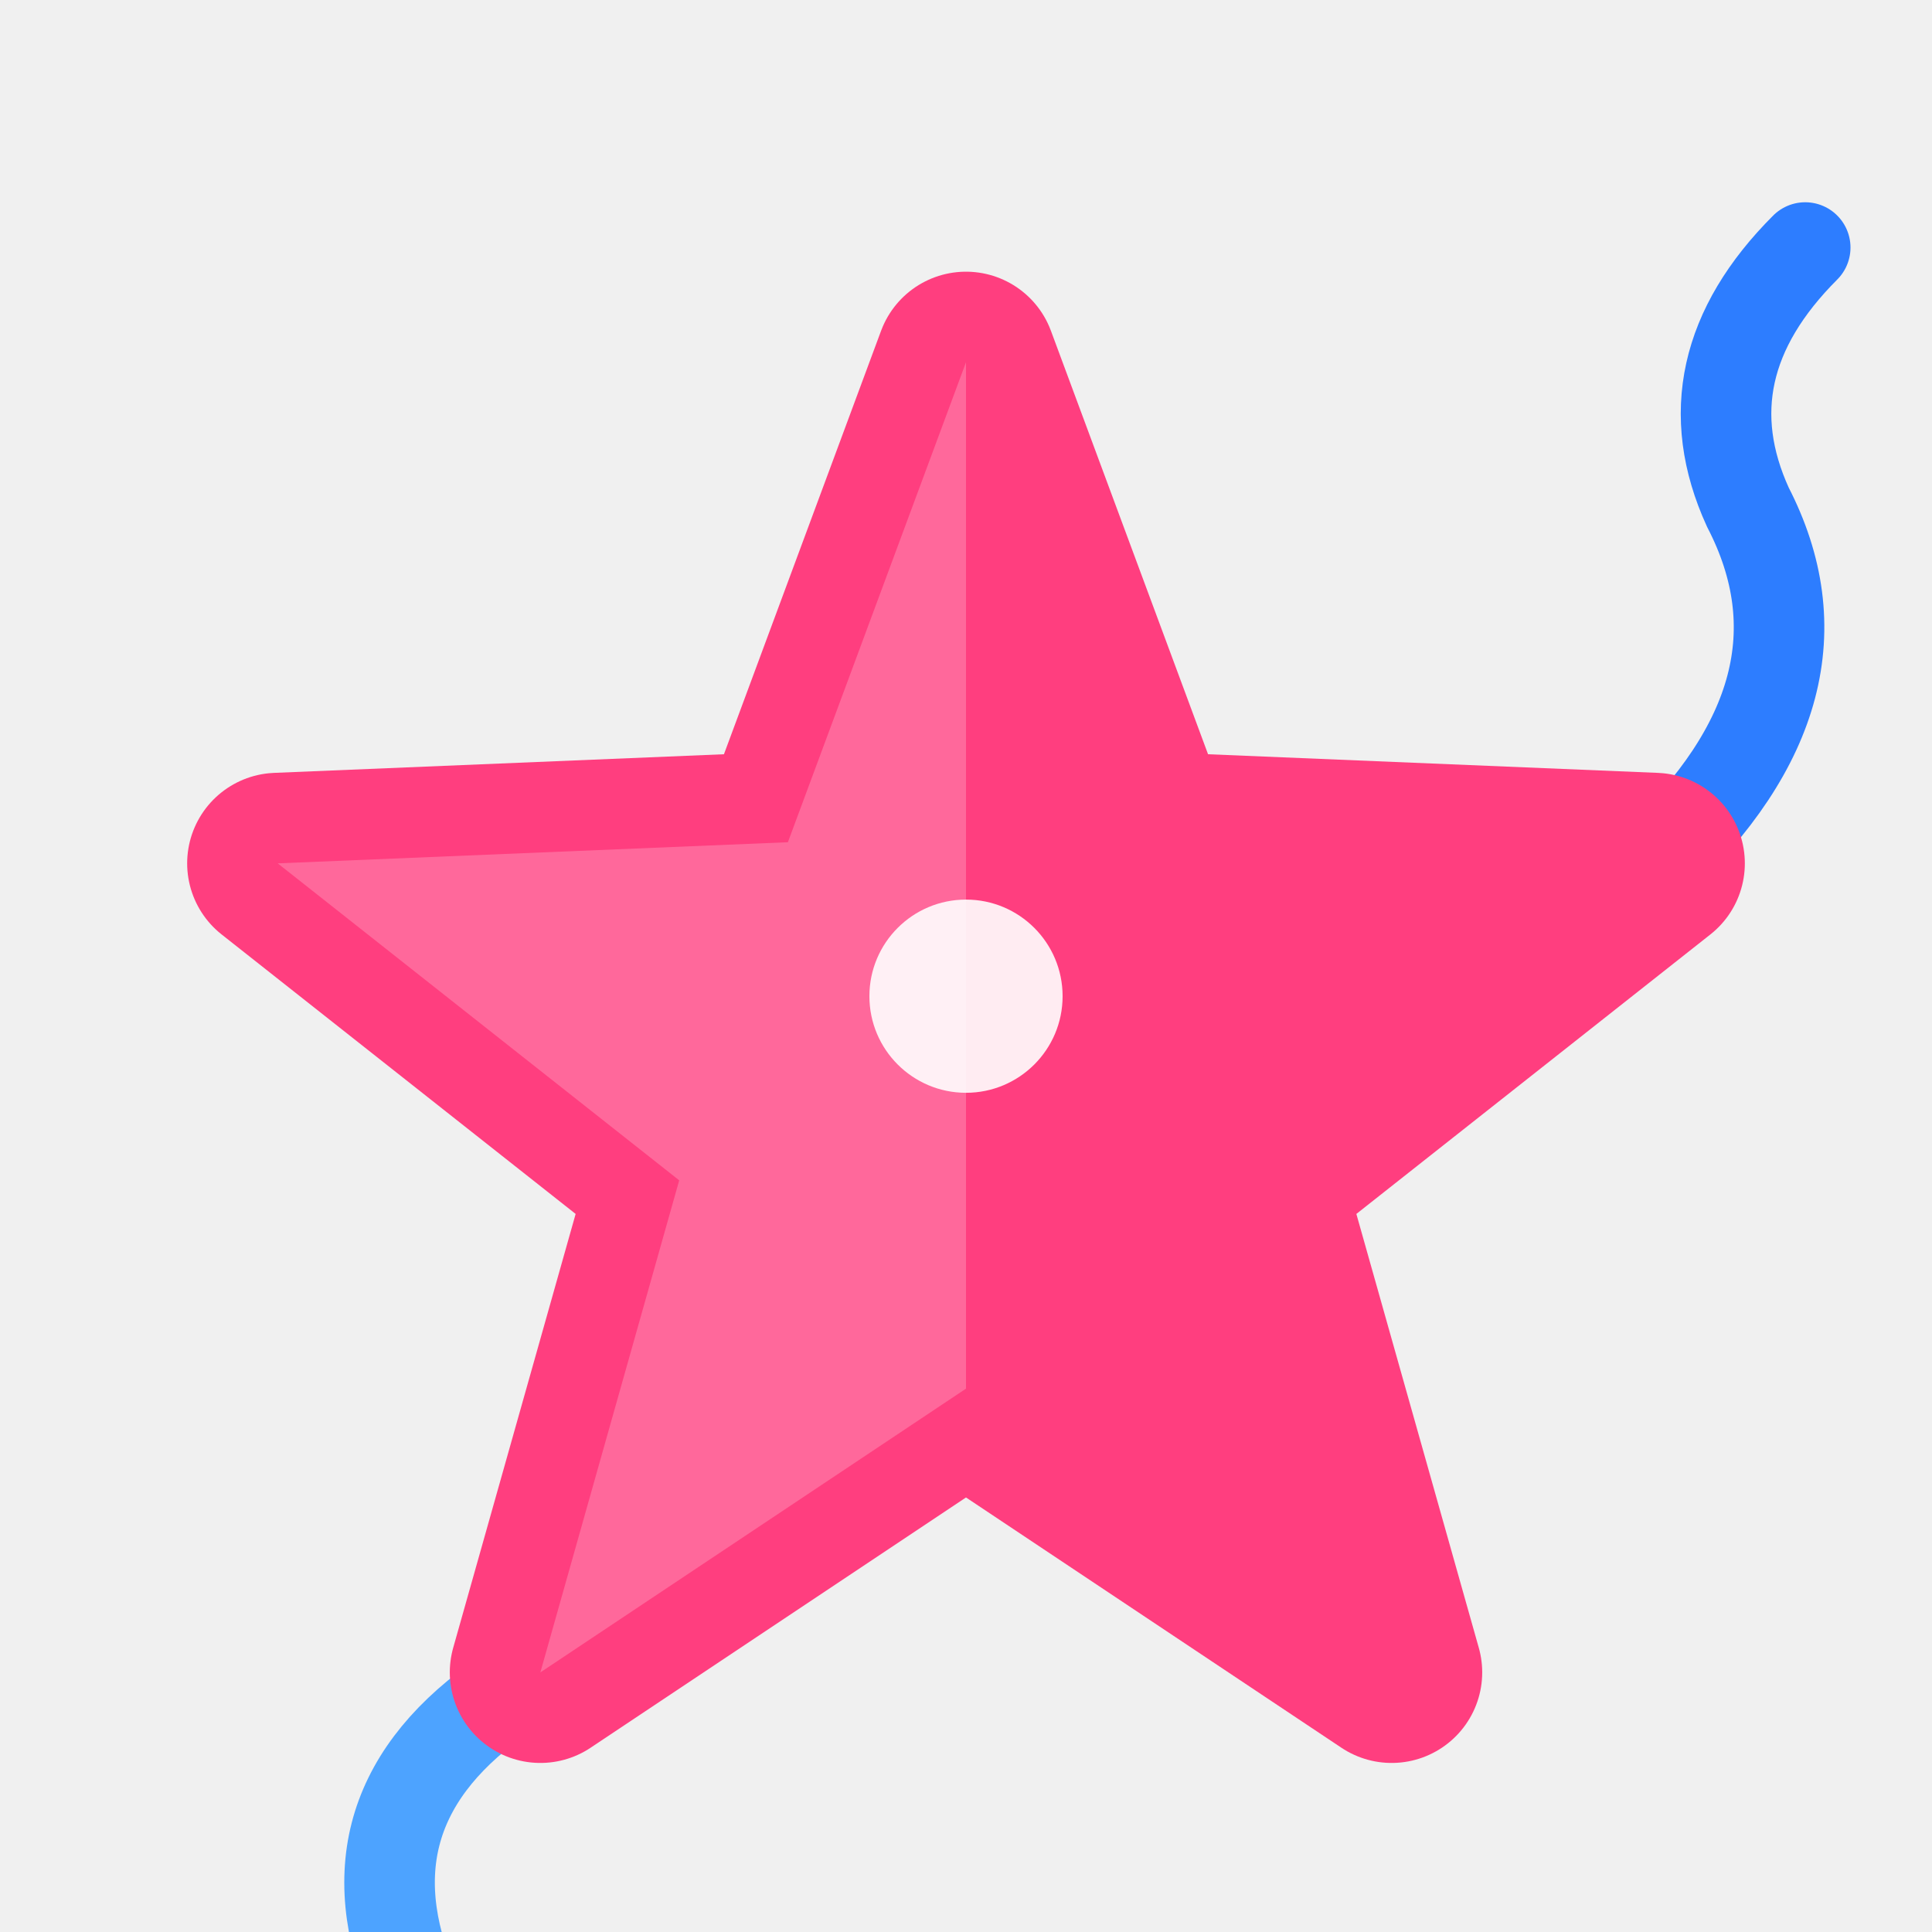
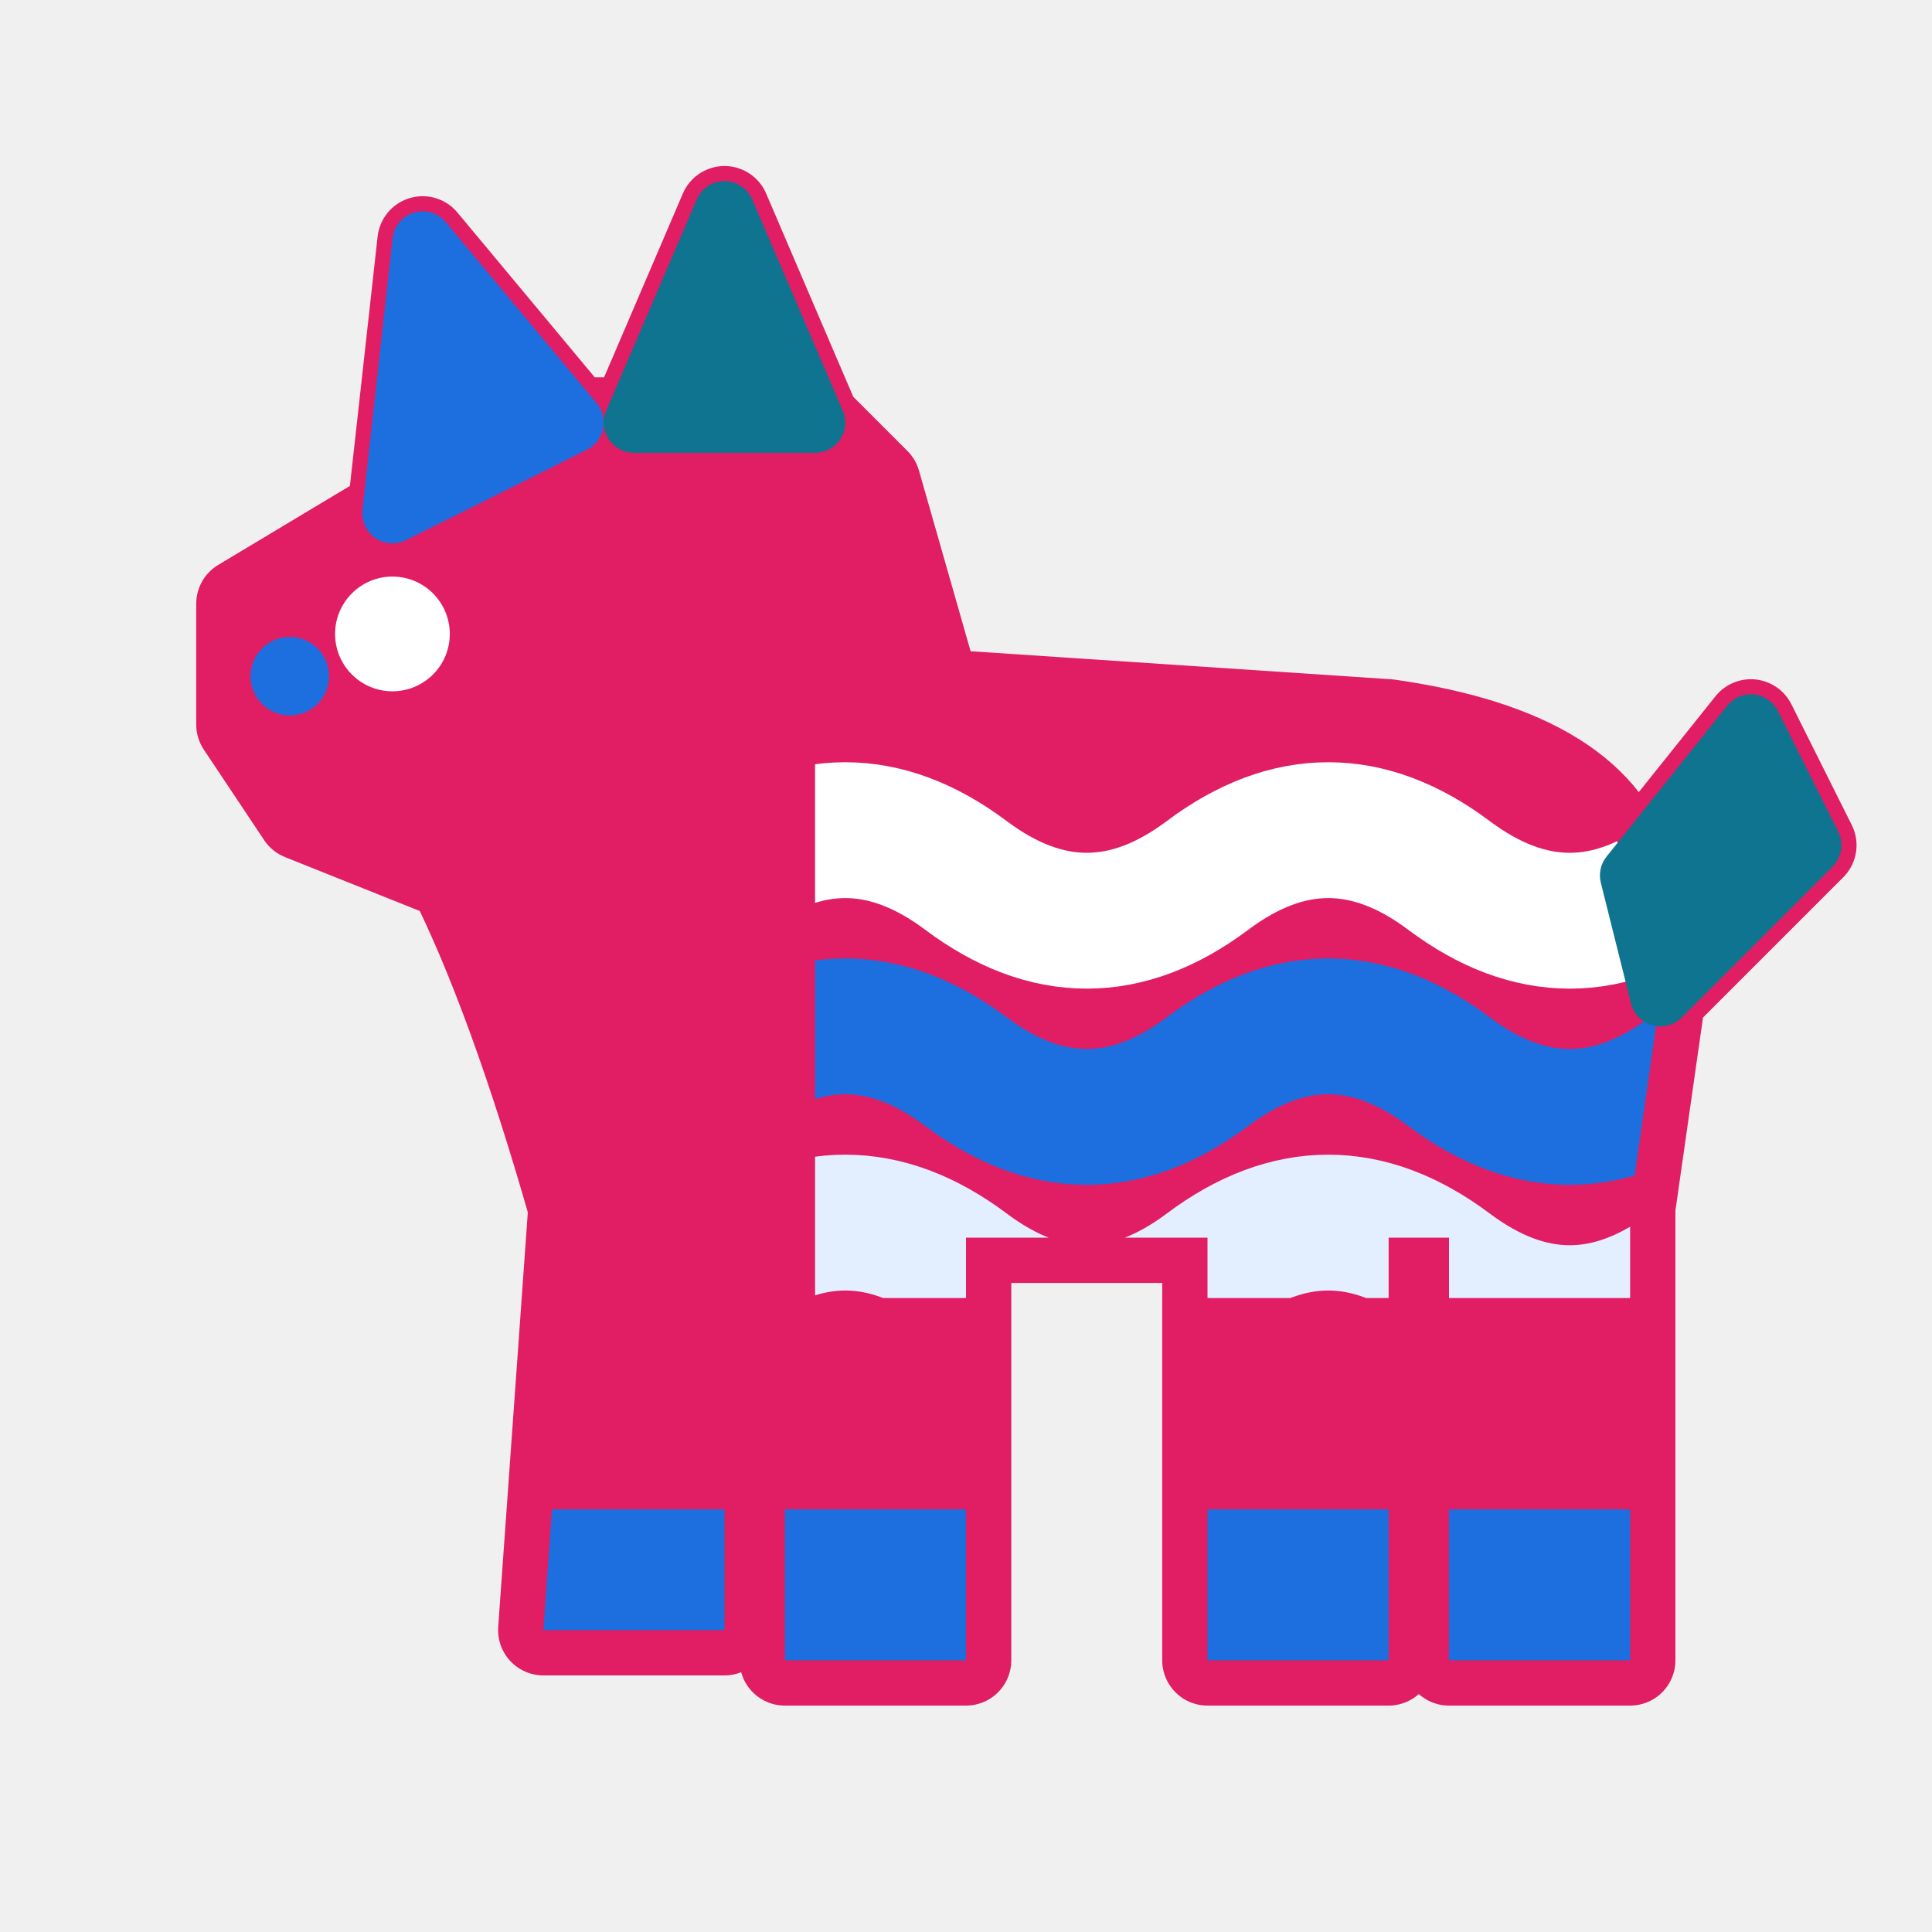
<svg xmlns="http://www.w3.org/2000/svg" viewBox="0 0 64 64" role="img" aria-label="Piñata">
-   <path d="M54.8 28.6q6.2-5.8 3.1-11.8-2.1-4.6 1.9-8.6" fill="none" stroke="#2D7DFF" stroke-width="3" stroke-linecap="round" />
-   <path d="M17.9 55.4q-6.4 3.6-4.6 9.4" fill="none" stroke="#4DA3FF" stroke-width="3" stroke-linecap="round" />
-   <path d="M32 12l5.9 15.9 16.9.7-13.3 10.5 4.6 16.3L32 46l-14.1 9.4 4.6-16.3L9.2 28.6l16.9-.7z" fill="#FF3E7F" stroke="#FF3E7F" stroke-width="6" stroke-linejoin="round" />
-   <path d="M32 12l-5.9 15.9-16.9.7 13.3 10.5-4.6 16.3L32 46z" fill="#FFFFFF" opacity="0.22" />
-   <circle cx="32" cy="33" r="3.2" fill="#FFFFFF" opacity="0.9" />
+   <defs>
+     <clipPath id="pinata-body">
+       <path d="M8 20 L13 17 L14 8 L19 14 L21 14 L24 7 L27 14 L29 16 L31 23 L46 24 Q53 25 54 29 L58 24 L60 28 L55 33 L54 40 L54 55 L48 55 L48 41 L46 41 L46 55 L40 55 L40 41 L32 41 L32 55 L26 55 L26 41 L24 41 L24 54 L18 54 L19 40 Q17 33 15 29 L10 27 L8 24 Z" />
+     </clipPath>
+     <clipPath id="pinata-torso">
+       <rect x="27" y="25" width="28" height="18" />
+     </clipPath>
+   </defs>
+   <path d="M8 20 L13 17 L14 8 L19 14 L21 14 L24 7 L27 14 L29 16 L31 23 L46 24 Q53 25 54 29 L58 24 L60 28 L55 33 L54 40 L54 55 L48 55 L48 41 L46 41 L46 55 L40 55 L40 41 L32 41 L32 55 L26 55 L26 41 L24 41 L24 54 L18 54 L19 40 Q17 33 15 29 L10 27 L8 24 Z" fill="#E11D63" stroke="#E11D63" stroke-width="3" stroke-linejoin="round" />
+   <g clip-path="url(#pinata-body)">
+     <g clip-path="url(#pinata-torso)">
+       <path d="M24 29 q4 -3 8 0 t8 0 t8 0 t8 0" fill="none" stroke="#FFFFFF" stroke-width="4.5" />
+       <path d="M24 35.5 q4 -3 8 0 t8 0 t8 0 t8 0" fill="none" stroke="#1D6FE0" stroke-width="4.5" />
+       <path d="M24 42 q4 -3 8 0 t8 0 t8 0 t8 0" fill="none" stroke="#E3EEFF" stroke-width="4.5" />
+     </g>
+     <rect x="14" y="50" width="44" height="8" fill="#1D6FE0" />
+   </g>
+   <path d="M14 8 L19 14 L13 17 Z" fill="#1D6FE0" stroke="#1D6FE0" stroke-width="2" stroke-linejoin="round" />
+   <path d="M24 7 L27 14 L21 14 Z" fill="#0E7490" stroke="#0E7490" stroke-width="2" stroke-linejoin="round" />
+   <path d="M54 29 L58 24 L60 28 L55 33 Z" fill="#0E7490" stroke="#0E7490" stroke-width="2" stroke-linejoin="round" />
+   <circle cx="13" cy="21" r="1.9" fill="#FFFFFF" />
+   <circle cx="9.6" cy="22.4" r="1.3" fill="#1D6FE0" />
</svg>
